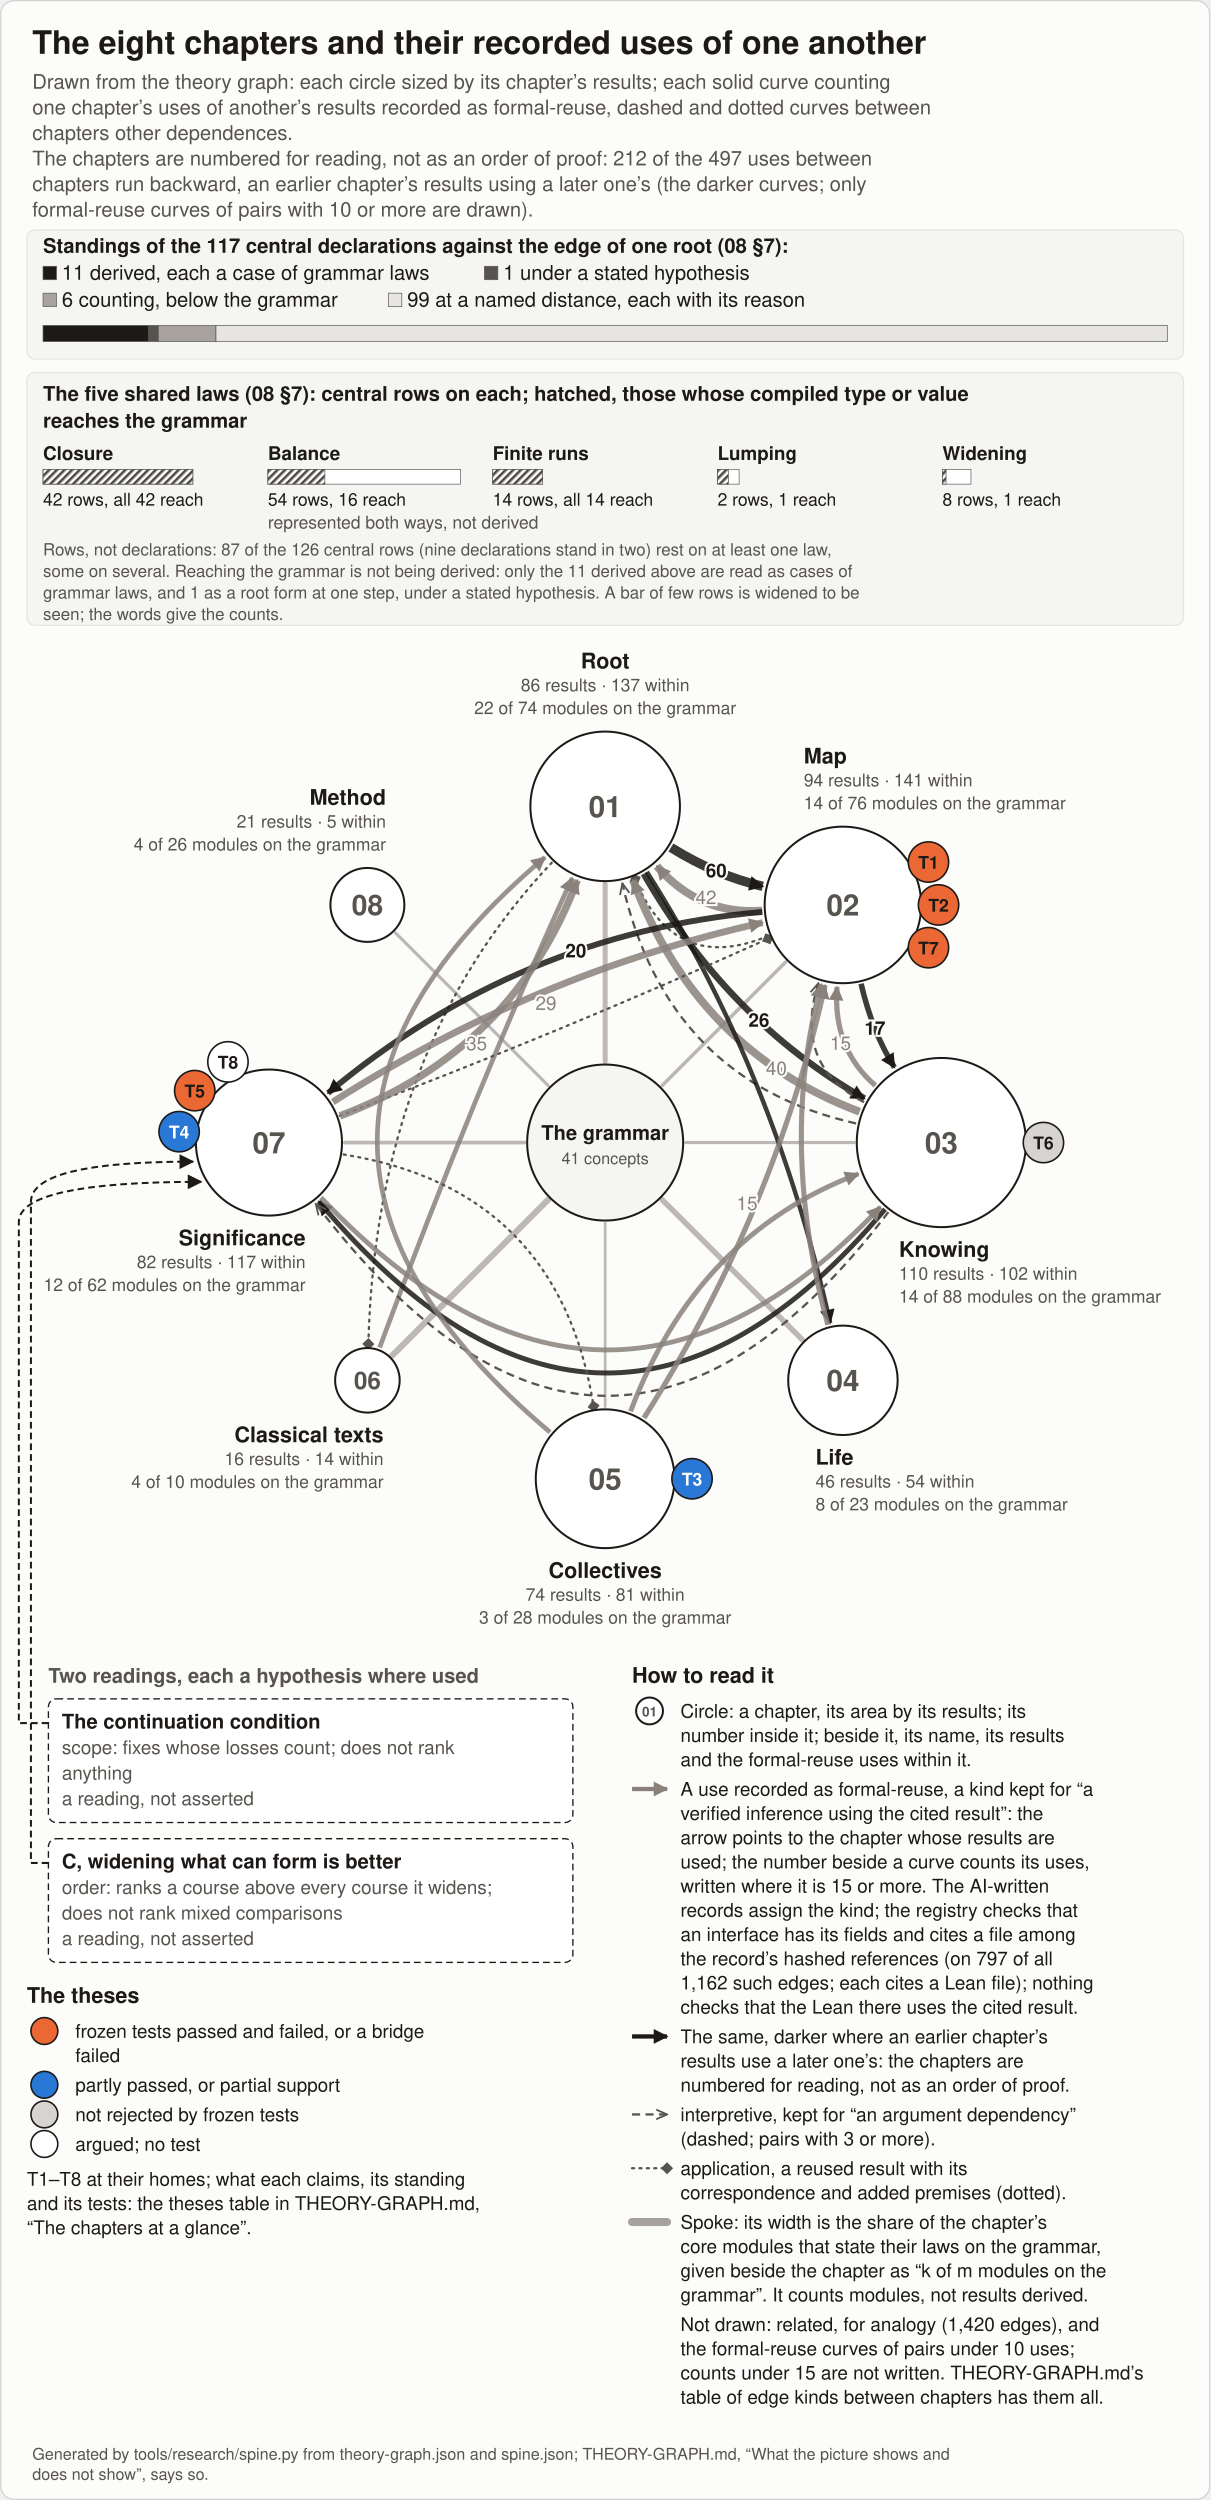
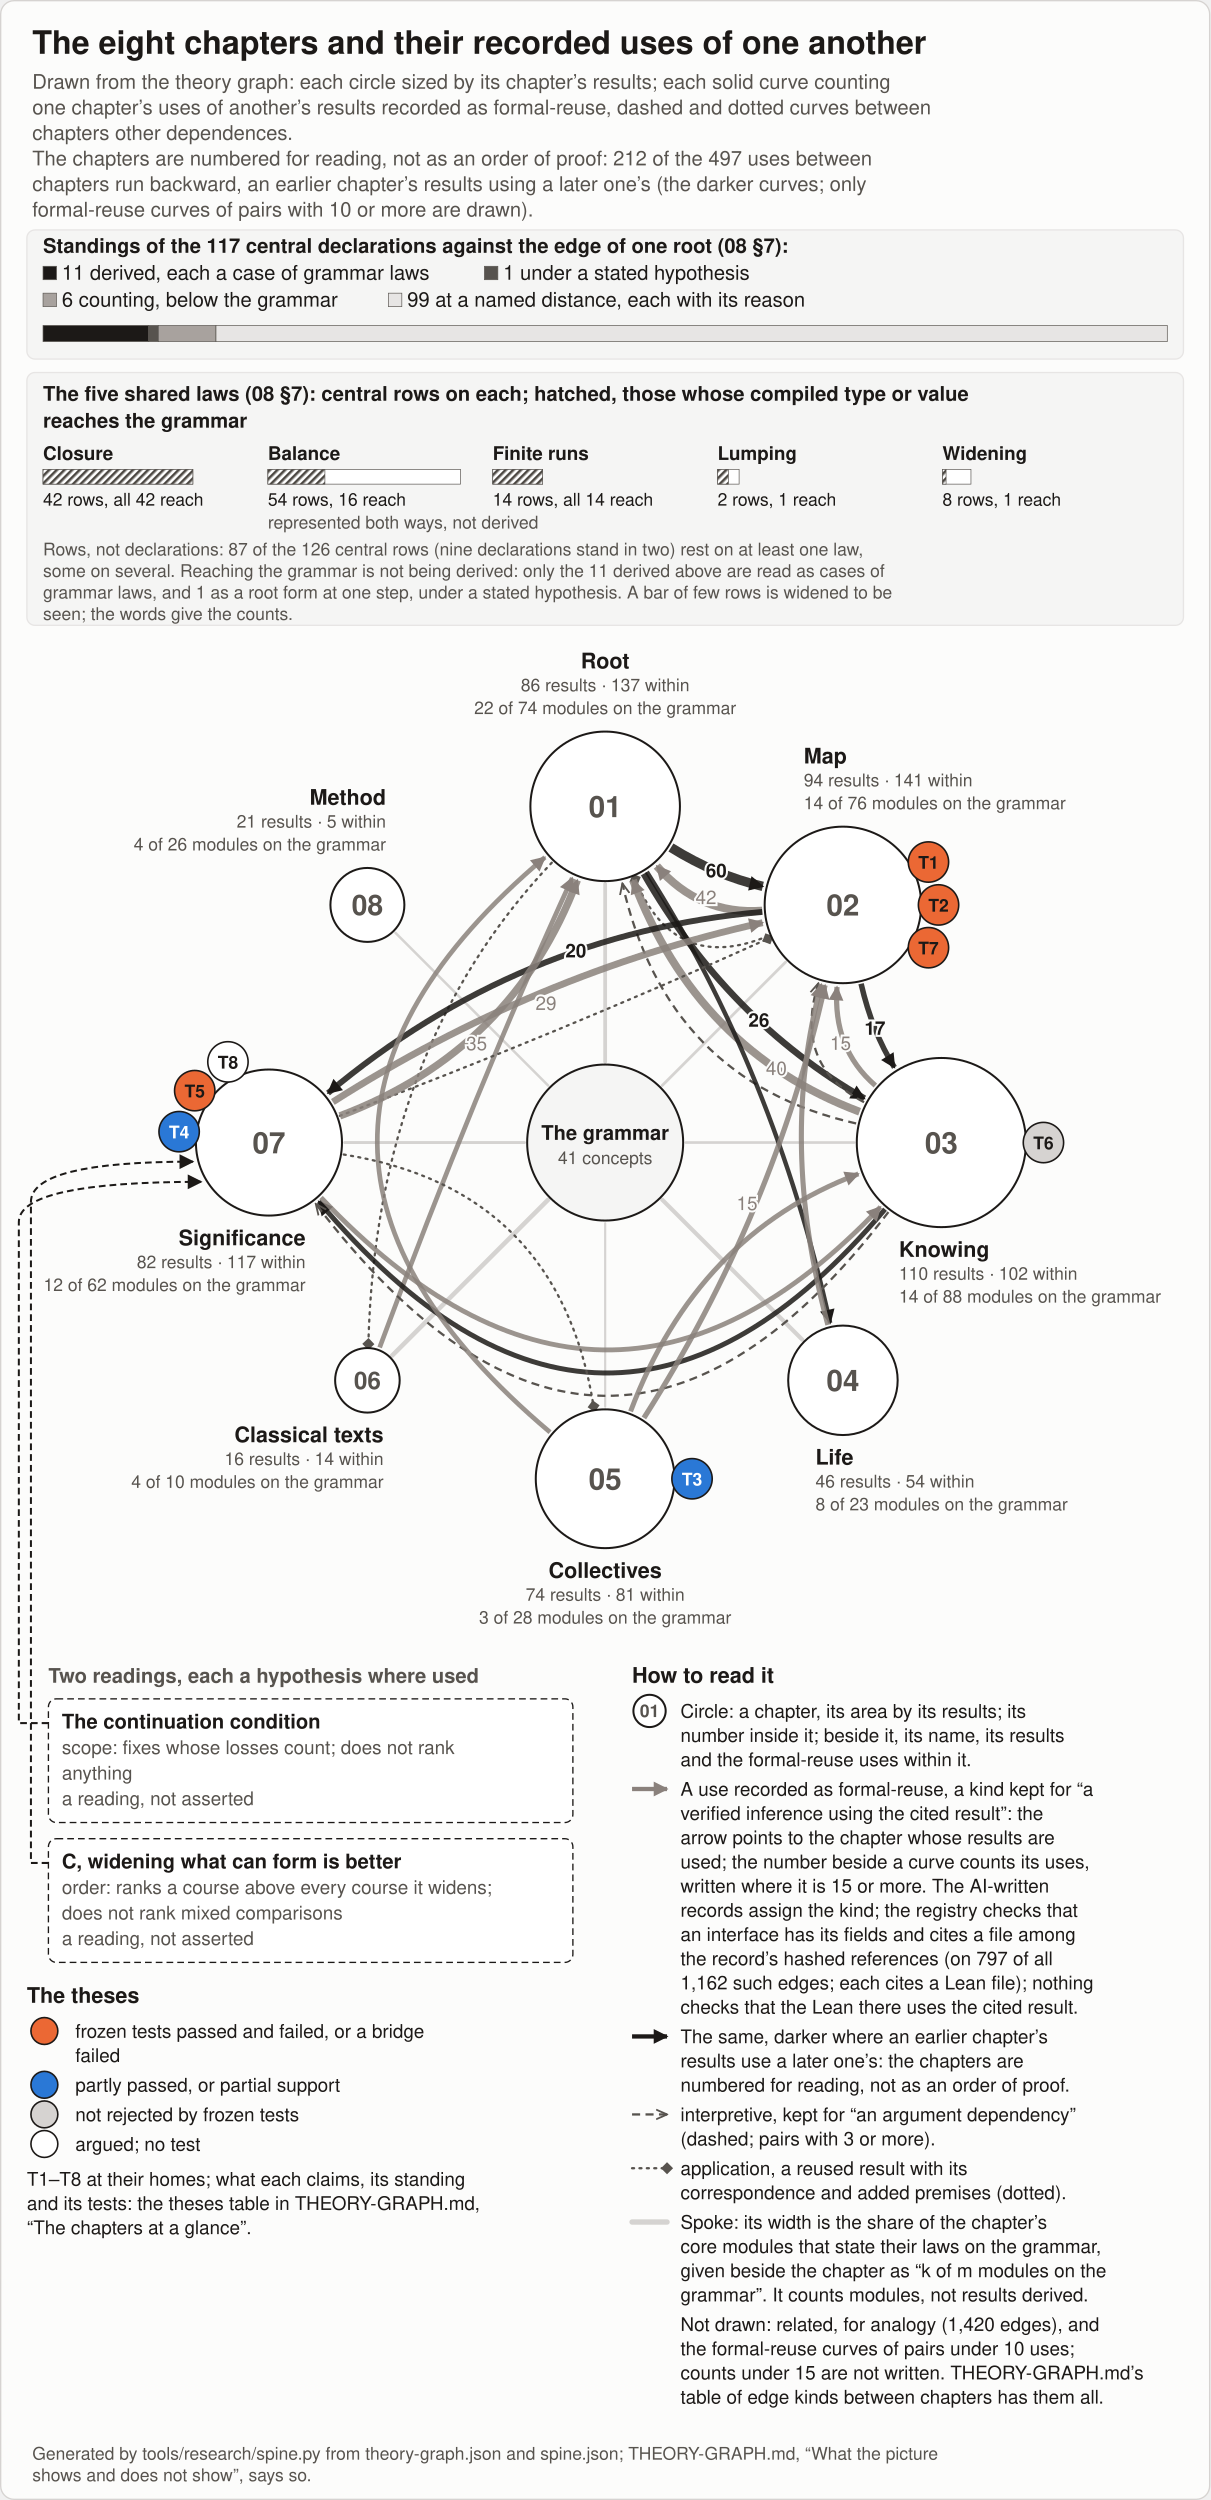
<svg xmlns="http://www.w3.org/2000/svg" viewBox="0 0 900 1859" width="900" height="1859" role="img" aria-labelledby="spine-title spine-desc" font-family="Helvetica, Arial, sans-serif">
  <defs>
    <marker id="fwd" viewBox="0 0 10 10" refX="9" refY="5" markerWidth="11" markerHeight="11" markerUnits="userSpaceOnUse" orient="auto">
      <path d="M0,0 L10,5 L0,10 z" fill="#8a817c" />
    </marker>
    <marker id="back" viewBox="0 0 10 10" refX="9" refY="5" markerWidth="11" markerHeight="11" markerUnits="userSpaceOnUse" orient="auto">
      <path d="M0,0 L10,5 L0,10 z" fill="#1c1917" />
    </marker>
    <marker id="thin" viewBox="0 0 10 10" refX="9" refY="5" markerWidth="9" markerHeight="9" markerUnits="userSpaceOnUse" orient="auto">
      <path d="M0,1 L9,5 L0,9" fill="none" stroke="#57534e" stroke-width="1.5" />
    </marker>
    <marker id="diamond" viewBox="0 0 10 10" refX="5" refY="5" markerWidth="9" markerHeight="9" markerUnits="userSpaceOnUse" orient="auto">
      <path d="M5,0 L10,5 L5,10 L0,5 z" fill="#57534e" />
    </marker>
    <pattern id="reach" width="4" height="4" patternUnits="userSpaceOnUse" patternTransform="rotate(45)">
      <rect width="4" height="4" fill="#ffffff" />
      <rect width="2" height="4" fill="#57534e" />
    </pattern>
  </defs>
  <rect x="0.5" y="0.5" width="899" height="1858" rx="10" fill="#fcfcfb" stroke="#d6d3d1" />
  <text x="24" y="40" font-size="24" font-weight="bold" text-anchor="start" fill="#1c1917">The eight chapters and their recorded uses of one another</text>
  <text x="24" y="66" font-size="15" text-anchor="start" fill="#57534e">Drawn from the theory graph: each circle sized by its chapter’s results; each solid curve counting</text>
  <text x="24" y="85" font-size="15" text-anchor="start" fill="#57534e">one chapter’s uses of another’s results recorded as formal-reuse, dashed and dotted curves between</text>
  <text x="24" y="104" font-size="15" text-anchor="start" fill="#57534e">chapters other dependences.</text>
  <text x="24" y="123" font-size="15" text-anchor="start" fill="#57534e">The chapters are numbered for reading, not as an order of proof: 212 of the 497 uses between</text>
  <text x="24" y="142" font-size="15" text-anchor="start" fill="#57534e">chapters run backward, an earlier chapter’s results using a later one’s (the darker curves; only</text>
  <text x="24" y="161" font-size="15" text-anchor="start" fill="#57534e">formal-reuse curves of pairs with 10 or more are drawn).</text>
  <rect x="20" y="171" width="860" height="96" rx="6" fill="#f5f5f4" stroke="#e7e5e4" />
  <text x="32" y="188" font-size="15" font-weight="bold" text-anchor="start" fill="#1c1917">Standings of the 117 central declarations against the edge of one root (08 §7):</text>
  <rect x="32" y="198" width="10" height="10" fill="#1c1917" stroke="#57534e" stroke-width="0.5" />
  <text x="46" y="208" font-size="15" text-anchor="start" fill="#1c1917">11 derived, each a case of grammar laws</text>
  <rect x="360.2" y="198" width="10" height="10" fill="#57534e" stroke="#57534e" stroke-width="0.5" />
  <text x="374.2" y="208" font-size="15" text-anchor="start" fill="#1c1917">1 under a stated hypothesis</text>
  <rect x="32" y="218" width="10" height="10" fill="#a8a29e" stroke="#57534e" stroke-width="0.5" />
  <text x="46" y="228" font-size="15" text-anchor="start" fill="#1c1917">6 counting, below the grammar</text>
  <rect x="288.8" y="218" width="10" height="10" fill="#e7e5e4" stroke="#57534e" stroke-width="0.5" />
  <text x="302.8" y="228" font-size="15" text-anchor="start" fill="#1c1917">99 at a named distance, each with its reason</text>
  <rect x="32" y="242" width="78.6" height="12" fill="#1c1917" stroke="#57534e" stroke-width="0.5" />
  <rect x="110.6" y="242" width="7.1" height="12" fill="#57534e" stroke="#57534e" stroke-width="0.5" />
  <rect x="117.7" y="242" width="42.9" height="12" fill="#a8a29e" stroke="#57534e" stroke-width="0.5" />
  <rect x="160.6" y="242" width="707.4" height="12" fill="#e7e5e4" stroke="#57534e" stroke-width="0.5" />
  <rect x="20" y="277" width="860" height="188" rx="6" fill="#f5f5f4" stroke="#e7e5e4" />
  <text x="32" y="298" font-size="15" font-weight="bold" text-anchor="start" fill="#1c1917">The five shared laws (08 §7): central rows on each; hatched, those whose compiled type or value</text>
  <text x="32" y="318" font-size="15" font-weight="bold" text-anchor="start" fill="#1c1917">reaches the grammar</text>
  <text x="32" y="342" font-size="14" font-weight="bold" text-anchor="start" fill="#1c1917">Closure</text>
  <rect x="32" y="349" width="111.4" height="11" fill="#ffffff" stroke="#57534e" stroke-width="0.5" />
  <rect x="32" y="349" width="111.4" height="11" fill="url(#reach)" stroke="#57534e" stroke-width="0.5" />
  <text x="32" y="376" font-size="13" text-anchor="start" fill="#1c1917">42 rows, all 42 reach</text>
  <text x="199.2" y="342" font-size="14" font-weight="bold" text-anchor="start" fill="#1c1917">Balance</text>
  <rect x="199.2" y="349" width="143.2" height="11" fill="#ffffff" stroke="#57534e" stroke-width="0.5" />
  <rect x="199.2" y="349" width="42.4" height="11" fill="url(#reach)" stroke="#57534e" stroke-width="0.5" />
  <text x="199.2" y="376" font-size="13" text-anchor="start" fill="#1c1917">54 rows, 16 reach</text>
  <text x="199.2" y="393" font-size="13" text-anchor="start" fill="#57534e">represented both ways, not derived</text>
  <text x="366.4" y="342" font-size="14" font-weight="bold" text-anchor="start" fill="#1c1917">Finite runs</text>
  <rect x="366.4" y="349" width="37.1" height="11" fill="#ffffff" stroke="#57534e" stroke-width="0.5" />
  <rect x="366.4" y="349" width="37.1" height="11" fill="url(#reach)" stroke="#57534e" stroke-width="0.5" />
  <text x="366.4" y="376" font-size="13" text-anchor="start" fill="#1c1917">14 rows, all 14 reach</text>
  <text x="533.6" y="342" font-size="14" font-weight="bold" text-anchor="start" fill="#1c1917">Lumping</text>
  <rect x="533.6" y="349" width="16" height="11" fill="#ffffff" stroke="#57534e" stroke-width="0.5" />
  <rect x="533.6" y="349" width="8" height="11" fill="url(#reach)" stroke="#57534e" stroke-width="0.5" />
  <text x="533.6" y="376" font-size="13" text-anchor="start" fill="#1c1917">2 rows, 1 reach</text>
  <text x="700.8" y="342" font-size="14" font-weight="bold" text-anchor="start" fill="#1c1917">Widening</text>
  <rect x="700.8" y="349" width="21.2" height="11" fill="#ffffff" stroke="#57534e" stroke-width="0.5" />
  <rect x="700.8" y="349" width="2.7" height="11" fill="url(#reach)" stroke="#57534e" stroke-width="0.5" />
  <text x="700.8" y="376" font-size="13" text-anchor="start" fill="#1c1917">8 rows, 1 reach</text>
-   <text x="32" y="413" font-size="12.5" text-anchor="start" fill="#57534e">Rows, not declarations: 87 of the 126 central rows (nine declarations stand in two) rest on at least one law,</text>
-   <text x="32" y="429" font-size="12.5" text-anchor="start" fill="#57534e">some on several. Reaching the grammar is not being derived: only the 11 derived above are read as cases of</text>
-   <text x="32" y="445" font-size="12.5" text-anchor="start" fill="#57534e">grammar laws, and 1 as a root form at one step, under a stated hypothesis. A bar of few rows is widened to be</text>
-   <text x="32" y="461" font-size="12.5" text-anchor="start" fill="#57534e">seen; the words give the counts.</text>
-   <line x1="450" y1="657.3" x2="450" y2="789.6" stroke="#a8a29e" stroke-opacity="0.75" stroke-width="3.7" stroke-linecap="round" />
-   <line x1="584.2" y1="715.4" x2="492.4" y2="807.2" stroke="#a8a29e" stroke-opacity="0.75" stroke-width="2.7" stroke-linecap="round" />
-   <line x1="635.1" y1="849.6" x2="510" y2="849.6" stroke="#a8a29e" stroke-opacity="0.75" stroke-width="2.4" stroke-linecap="round" />
-   <line x1="596.6" y1="996.2" x2="492.4" y2="892.1" stroke="#a8a29e" stroke-opacity="0.75" stroke-width="4.1" stroke-linecap="round" />
-   <line x1="450" y1="1046" x2="450" y2="909.6" stroke="#a8a29e" stroke-opacity="0.75" stroke-width="2" stroke-linecap="round" />
-   <line x1="291.6" y1="1008" x2="407.6" y2="892.1" stroke="#a8a29e" stroke-opacity="0.75" stroke-width="4.6" stroke-linecap="round" />
-   <line x1="256.3" y1="849.6" x2="390" y2="849.6" stroke="#a8a29e" stroke-opacity="0.75" stroke-width="2.7" stroke-linecap="round" />
-   <line x1="294.1" y1="693.7" x2="407.6" y2="807.2" stroke="#a8a29e" stroke-opacity="0.75" stroke-width="2.4" stroke-linecap="round" />
+   <text x="32" y="413" font-size="13" text-anchor="start" fill="#57534e">Rows, not declarations: 87 of the 126 central rows (nine declarations stand in two) rest on at least one law,</text>
+   <text x="32" y="429" font-size="13" text-anchor="start" fill="#57534e">some on several. Reaching the grammar is not being derived: only the 11 derived above are read as cases of</text>
+   <text x="32" y="445" font-size="13" text-anchor="start" fill="#57534e">grammar laws, and 1 as a root form at one step, under a stated hypothesis. A bar of few rows is widened to be</text>
+   <text x="32" y="461" font-size="13" text-anchor="start" fill="#57534e">seen; the words give the counts.</text>
+   <line x1="450" y1="657.3" x2="450" y2="789.6" stroke="#a8a29e" stroke-opacity="0.45" stroke-width="2.8" stroke-linecap="round" />
+   <line x1="584.2" y1="715.4" x2="492.4" y2="807.2" stroke="#a8a29e" stroke-opacity="0.45" stroke-width="2.1" stroke-linecap="round" />
+   <line x1="635.1" y1="849.6" x2="510" y2="849.6" stroke="#a8a29e" stroke-opacity="0.45" stroke-width="2" stroke-linecap="round" />
+   <line x1="596.6" y1="996.2" x2="492.4" y2="892.1" stroke="#a8a29e" stroke-opacity="0.45" stroke-width="3.1" stroke-linecap="round" />
+   <line x1="450" y1="1046" x2="450" y2="909.6" stroke="#a8a29e" stroke-opacity="0.45" stroke-width="1.6" stroke-linecap="round" />
+   <line x1="291.6" y1="1008" x2="407.6" y2="892.1" stroke="#a8a29e" stroke-opacity="0.45" stroke-width="3.4" stroke-linecap="round" />
+   <line x1="256.3" y1="849.6" x2="390" y2="849.6" stroke="#a8a29e" stroke-opacity="0.45" stroke-width="2.2" stroke-linecap="round" />
+   <line x1="294.1" y1="693.7" x2="407.6" y2="807.2" stroke="#a8a29e" stroke-opacity="0.45" stroke-width="1.9" stroke-linecap="round" />
  <circle cx="450" cy="849.6" r="58" fill="#f5f5f4" stroke="#1c1917" stroke-width="1.5" />
  <text x="450" y="847.6" font-size="15" font-weight="bold" text-anchor="middle" fill="#1c1917">The grammar</text>
-   <text x="450" y="865.6" font-size="12" text-anchor="middle" fill="#57534e">41 concepts</text>
+   <text x="450" y="865.6" font-size="13" text-anchor="middle" fill="#57534e">41 concepts</text>
  <path d="M498.9,630.2 Q532.3,651 567.2,659.1" fill="none" stroke="#1c1917" stroke-opacity="0.85" stroke-width="7" marker-end="url(#back)" />
  <path d="M566.8,677.2 Q520,680.6 488.4,644" fill="none" stroke="#8a817c" stroke-opacity="0.85" stroke-width="6" marker-end="url(#fwd)" />
  <path d="M571.2,696 Q501.7,724.9 472.3,653.9" fill="none" stroke="#57534e" stroke-width="1.7" stroke-dasharray="1.5 4" stroke-linecap="round" marker-end="url(#diamond)" />
  <path d="M478.7,649.7 Q541.1,758.6 642.8,816.9" fill="none" stroke="#1c1917" stroke-opacity="0.85" stroke-width="4.9" marker-end="url(#back)" />
  <path d="M639.2,826.7 Q518.4,781.2 470.7,654.5" fill="none" stroke="#8a817c" stroke-opacity="0.85" stroke-width="5.9" marker-end="url(#fwd)" />
  <path d="M636.6,835.4 Q495.8,803.8 462.8,656.9" fill="none" stroke="#57534e" stroke-width="1.7" stroke-dasharray="6 4" marker-end="url(#thin)" />
  <path d="M481,648.3 Q576,797.5 617.3,983.8" fill="none" stroke="#1c1917" stroke-opacity="0.85" stroke-width="3.3" marker-end="url(#back)" />
  <path d="M410.3,641.5 Q279.7,779.1 273.9,999.4" fill="none" stroke="#57534e" stroke-width="1.7" stroke-dasharray="1.5 4" stroke-linecap="round" marker-end="url(#diamond)" />
  <path d="M282.3,1002 Q353.6,809.7 425.5,652.9" fill="none" stroke="#8a817c" stroke-opacity="0.85" stroke-width="3.5" marker-end="url(#fwd)" />
  <path d="M640.3,731.5 Q648.6,767.4 665.1,793.7" fill="none" stroke="#1c1917" stroke-opacity="0.85" stroke-width="4.1" marker-end="url(#back)" />
  <path d="M650.9,807.2 Q619,779.6 622.4,733.9" fill="none" stroke="#8a817c" stroke-opacity="0.85" stroke-width="3.9" marker-end="url(#fwd)" />
  <path d="M642.5,819.6 Q589.5,791.9 608.5,731.2" fill="none" stroke="#57534e" stroke-width="1.7" stroke-dasharray="6 4" marker-end="url(#thin)" />
  <path d="M566.8,678.1 Q385.6,694.1 243.9,812.8" fill="none" stroke="#1c1917" stroke-opacity="0.85" stroke-width="4.4" marker-end="url(#back)" />
  <path d="M247.5,819.4 Q397.8,723.7 567.1,686.1" fill="none" stroke="#8a817c" stroke-opacity="0.85" stroke-width="5.1" marker-end="url(#fwd)" />
  <path d="M252.7,829.7 Q416.2,768 571,698.1" fill="none" stroke="#57534e" stroke-width="1.7" stroke-dasharray="1.5 4" stroke-linecap="round" marker-end="url(#diamond)" />
  <path d="M658.1,899.2 Q450,1145.6 237,893.4" fill="none" stroke="#1c1917" stroke-opacity="0.85" stroke-width="3.7" marker-end="url(#back)" />
  <path d="M660.6,901.3 Q450,1177.6 234.8,895.2" fill="none" stroke="#57534e" stroke-width="1.7" stroke-dasharray="6 4" marker-end="url(#thin)" />
  <path d="M238.7,890.5 Q450,1113.6 654.7,897.5" fill="none" stroke="#8a817c" stroke-opacity="0.85" stroke-width="3.6" marker-end="url(#fwd)" />
  <path d="M615.6,985.2 Q578.8,849.6 610.7,731.9" fill="none" stroke="#8a817c" stroke-opacity="0.85" stroke-width="3.8" marker-end="url(#fwd)" />
  <path d="M409,1065 Q154,849.6 405.2,637.5" fill="none" stroke="#8a817c" stroke-opacity="0.85" stroke-width="3.5" marker-end="url(#fwd)" />
  <path d="M478.8,1054.4 Q576,901.8 613.5,732.6" fill="none" stroke="#8a817c" stroke-opacity="0.85" stroke-width="3.9" marker-end="url(#fwd)" />
  <path d="M468.9,1049.5 Q518.4,918.1 638.3,872.9" fill="none" stroke="#8a817c" stroke-opacity="0.85" stroke-width="3.7" marker-end="url(#fwd)" />
  <path d="M252.7,829.8 Q381.6,781.2 429.3,654.5" fill="none" stroke="#8a817c" stroke-opacity="0.85" stroke-width="5.5" marker-end="url(#fwd)" />
  <path d="M255.6,858.5 Q415.5,884.1 441.4,1045.7" fill="none" stroke="#57534e" stroke-width="1.7" stroke-dasharray="1.5 4" stroke-linecap="round" marker-end="url(#diamond)" />
  <circle cx="450" cy="599.6" r="55.6" fill="#ffffff" stroke="#1c1917" stroke-width="1.5" />
  <text x="450" y="607.6" font-size="22" font-weight="bold" text-anchor="middle" fill="#57534e">01</text>
  <text x="450" y="497" font-size="16" font-weight="bold" text-anchor="middle" fill="#1c1917" stroke="#fcfcfb" stroke-width="3" paint-order="stroke">Root</text>
  <text x="450" y="514" font-size="13" text-anchor="middle" fill="#57534e" stroke="#fcfcfb" stroke-width="3" paint-order="stroke">86 results · 137 within</text>
  <text x="450" y="531" font-size="13" text-anchor="middle" fill="#57534e" stroke="#fcfcfb" stroke-width="3" paint-order="stroke">22 of 74 modules on the grammar</text>
  <circle cx="626.8" cy="672.9" r="58.2" fill="#ffffff" stroke="#1c1917" stroke-width="1.5" />
  <text x="626.8" y="680.8" font-size="22" font-weight="bold" text-anchor="middle" fill="#57534e">02</text>
  <text x="597.7" y="567.7" font-size="16" font-weight="bold" text-anchor="start" fill="#1c1917" stroke="#fcfcfb" stroke-width="3" paint-order="stroke">Map</text>
  <text x="597.7" y="584.7" font-size="13" text-anchor="start" fill="#57534e" stroke="#fcfcfb" stroke-width="3" paint-order="stroke">94 results · 141 within</text>
  <text x="597.7" y="601.7" font-size="13" text-anchor="start" fill="#57534e" stroke="#fcfcfb" stroke-width="3" paint-order="stroke">14 of 76 modules on the grammar</text>
  <circle cx="700" cy="849.6" r="62.9" fill="#ffffff" stroke="#1c1917" stroke-width="1.5" />
  <text x="700" y="857.6" font-size="22" font-weight="bold" text-anchor="middle" fill="#57534e">03</text>
  <text x="668.5" y="934.6" font-size="16" font-weight="bold" text-anchor="start" fill="#1c1917" stroke="#fcfcfb" stroke-width="3" paint-order="stroke">Knowing</text>
  <text x="668.5" y="951.6" font-size="13" text-anchor="start" fill="#57534e" stroke="#fcfcfb" stroke-width="3" paint-order="stroke">110 results · 102 within</text>
  <text x="668.5" y="968.6" font-size="13" text-anchor="start" fill="#57534e" stroke="#fcfcfb" stroke-width="3" paint-order="stroke">14 of 88 modules on the grammar</text>
  <circle cx="626.8" cy="1026.4" r="40.7" fill="#ffffff" stroke="#1c1917" stroke-width="1.5" />
  <text x="626.8" y="1034.3" font-size="22" font-weight="bold" text-anchor="middle" fill="#57534e">04</text>
  <text x="606.4" y="1089.1" font-size="16" font-weight="bold" text-anchor="start" fill="#1c1917" stroke="#fcfcfb" stroke-width="3" paint-order="stroke">Life</text>
  <text x="606.4" y="1106.1" font-size="13" text-anchor="start" fill="#57534e" stroke="#fcfcfb" stroke-width="3" paint-order="stroke">46 results · 54 within</text>
  <text x="606.4" y="1123.1" font-size="13" text-anchor="start" fill="#57534e" stroke="#fcfcfb" stroke-width="3" paint-order="stroke">8 of 23 modules on the grammar</text>
  <circle cx="450" cy="1099.6" r="51.6" fill="#ffffff" stroke="#1c1917" stroke-width="1.5" />
  <text x="450" y="1107.6" font-size="22" font-weight="bold" text-anchor="middle" fill="#57534e">05</text>
  <text x="450" y="1173.3" font-size="16" font-weight="bold" text-anchor="middle" fill="#1c1917" stroke="#fcfcfb" stroke-width="3" paint-order="stroke">Collectives</text>
  <text x="450" y="1190.3" font-size="13" text-anchor="middle" fill="#57534e" stroke="#fcfcfb" stroke-width="3" paint-order="stroke">74 results · 81 within</text>
  <text x="450" y="1207.3" font-size="13" text-anchor="middle" fill="#57534e" stroke="#fcfcfb" stroke-width="3" paint-order="stroke">3 of 28 modules on the grammar</text>
  <circle cx="273.2" cy="1026.4" r="24" fill="#ffffff" stroke="#1c1917" stroke-width="1.5" />
  <text x="273.2" y="1032.9" font-size="18" font-weight="bold" text-anchor="middle" fill="#57534e">06</text>
  <text x="285.2" y="1072.4" font-size="16" font-weight="bold" text-anchor="end" fill="#1c1917" stroke="#fcfcfb" stroke-width="3" paint-order="stroke">Classical texts</text>
  <text x="285.2" y="1089.4" font-size="13" text-anchor="end" fill="#57534e" stroke="#fcfcfb" stroke-width="3" paint-order="stroke">16 results · 14 within</text>
  <text x="285.2" y="1106.4" font-size="13" text-anchor="end" fill="#57534e" stroke="#fcfcfb" stroke-width="3" paint-order="stroke">4 of 10 modules on the grammar</text>
  <circle cx="200" cy="849.6" r="54.3" fill="#ffffff" stroke="#1c1917" stroke-width="1.5" />
  <text x="200" y="857.6" font-size="22" font-weight="bold" text-anchor="middle" fill="#57534e">07</text>
  <text x="227.2" y="926" font-size="16" font-weight="bold" text-anchor="end" fill="#1c1917" stroke="#fcfcfb" stroke-width="3" paint-order="stroke">Significance</text>
  <text x="227.2" y="943" font-size="13" text-anchor="end" fill="#57534e" stroke="#fcfcfb" stroke-width="3" paint-order="stroke">82 results · 117 within</text>
  <text x="227.2" y="960" font-size="13" text-anchor="end" fill="#57534e" stroke="#fcfcfb" stroke-width="3" paint-order="stroke">12 of 62 modules on the grammar</text>
  <circle cx="273.2" cy="672.9" r="27.5" fill="#ffffff" stroke="#1c1917" stroke-width="1.5" />
  <text x="273.2" y="680.4" font-size="21" font-weight="bold" text-anchor="middle" fill="#57534e">08</text>
  <text x="287" y="598.4" font-size="16" font-weight="bold" text-anchor="end" fill="#1c1917" stroke="#fcfcfb" stroke-width="3" paint-order="stroke">Method</text>
  <text x="287" y="615.4" font-size="13" text-anchor="end" fill="#57534e" stroke="#fcfcfb" stroke-width="3" paint-order="stroke">21 results · 5 within</text>
  <text x="287" y="632.4" font-size="13" text-anchor="end" fill="#57534e" stroke="#fcfcfb" stroke-width="3" paint-order="stroke">4 of 26 modules on the grammar</text>
  <circle cx="690.4" cy="641" r="15" fill="#eb6834" stroke="#1c1917" stroke-width="1.2" />
  <text x="690.4" y="646" font-size="13" font-weight="bold" text-anchor="middle" fill="#1c1917">T1</text>
  <circle cx="697.9" cy="672.9" r="15" fill="#eb6834" stroke="#1c1917" stroke-width="1.2" />
  <text x="697.9" y="677.9" font-size="13" font-weight="bold" text-anchor="middle" fill="#1c1917">T2</text>
  <circle cx="690.4" cy="704.7" r="15" fill="#eb6834" stroke="#1c1917" stroke-width="1.2" />
  <text x="690.4" y="709.7" font-size="13" font-weight="bold" text-anchor="middle" fill="#1c1917">T7</text>
  <circle cx="514.6" cy="1099.6" r="15" fill="#2a78d6" stroke="#1c1917" stroke-width="1.2" />
  <text x="514.6" y="1104.6" font-size="13" font-weight="bold" text-anchor="middle" fill="#ffffff">T3</text>
  <circle cx="133.2" cy="841.5" r="15" fill="#2a78d6" stroke="#1c1917" stroke-width="1.2" />
  <text x="133.2" y="846.5" font-size="13" font-weight="bold" text-anchor="middle" fill="#ffffff">T4</text>
  <circle cx="144.8" cy="811" r="15" fill="#eb6834" stroke="#1c1917" stroke-width="1.2" />
  <text x="144.8" y="816" font-size="13" font-weight="bold" text-anchor="middle" fill="#1c1917">T5</text>
  <circle cx="169.5" cy="789.6" r="15" fill="#ffffff" stroke="#1c1917" stroke-width="1.2" />
  <text x="169.5" y="794.6" font-size="13" font-weight="bold" text-anchor="middle" fill="#1c1917">T8</text>
  <circle cx="775.9" cy="849.6" r="15" fill="#d6d3d1" stroke="#1c1917" stroke-width="1.2" />
  <text x="775.9" y="854.6" font-size="13" font-weight="bold" text-anchor="middle" fill="#1c1917">T6</text>
  <text x="532.6" y="652.3" font-size="14" font-weight="bold" text-anchor="middle" fill="#1c1917" stroke="#fcfcfb" stroke-width="3" paint-order="stroke">60</text>
  <text x="525" y="672.3" font-size="14" text-anchor="middle" fill="#8a817c" stroke="#fcfcfb" stroke-width="3" paint-order="stroke">42</text>
  <text x="577.3" y="799.4" font-size="14" text-anchor="middle" fill="#8a817c" stroke="#fcfcfb" stroke-width="3" paint-order="stroke">40</text>
  <text x="354.4" y="780.9" font-size="14" text-anchor="middle" fill="#8a817c" stroke="#fcfcfb" stroke-width="3" paint-order="stroke">35</text>
  <text x="406" y="751" font-size="14" text-anchor="middle" fill="#8a817c" stroke="#fcfcfb" stroke-width="3" paint-order="stroke">29</text>
  <text x="564.3" y="763.5" font-size="14" font-weight="bold" text-anchor="middle" fill="#1c1917" stroke="#fcfcfb" stroke-width="3" paint-order="stroke">26</text>
  <text x="428.2" y="711.9" font-size="14" font-weight="bold" text-anchor="middle" fill="#1c1917" stroke="#fcfcfb" stroke-width="3" paint-order="stroke">20</text>
  <text x="650.6" y="769.5" font-size="14" font-weight="bold" text-anchor="middle" fill="#1c1917" stroke="#fcfcfb" stroke-width="3" paint-order="stroke">17</text>
  <text x="625" y="780.7" font-size="14" text-anchor="middle" fill="#8a817c" stroke="#fcfcfb" stroke-width="3" paint-order="stroke">15</text>
  <text x="555.5" y="899.8" font-size="14" text-anchor="middle" fill="#8a817c" stroke="#fcfcfb" stroke-width="3" paint-order="stroke">15</text>
  <text x="36" y="1251.3" font-size="15" font-weight="bold" text-anchor="start" fill="#57534e">Two readings, each a hypothesis where used</text>
  <rect x="36" y="1263.256" width="390" height="92" rx="6" fill="#ffffff" stroke="#1c1917" stroke-dasharray="5 3" />
  <text x="46" y="1285.3" font-size="15" font-weight="bold" text-anchor="start" fill="#1c1917">The continuation condition</text>
  <text x="46" y="1304.3" font-size="14" text-anchor="start" fill="#57534e">scope: fixes whose losses count; does not rank</text>
  <text x="46" y="1323.3" font-size="14" text-anchor="start" fill="#57534e">anything</text>
  <text x="46" y="1342.3" font-size="14" text-anchor="start" fill="#57534e">a reading, not asserted</text>
  <path d="M36,1281.3 L14,1281.3 L14,908.8 Q14,878.8 149.5,878.8" fill="none" stroke="#1c1917" stroke-width="1.5" stroke-dasharray="5 3" marker-end="url(#back)" />
  <rect x="36" y="1367.256" width="390" height="92" rx="6" fill="#ffffff" stroke="#1c1917" stroke-dasharray="5 3" />
  <text x="46" y="1389.3" font-size="15" font-weight="bold" text-anchor="start" fill="#1c1917">C, widening what can form is better</text>
  <text x="46" y="1408.3" font-size="14" text-anchor="start" fill="#57534e">order: ranks a course above every course it widens;</text>
  <text x="46" y="1427.3" font-size="14" text-anchor="start" fill="#57534e">does not rank mixed comparisons</text>
  <text x="46" y="1446.3" font-size="14" text-anchor="start" fill="#57534e">a reading, not asserted</text>
  <path d="M36,1385.3 L23,1385.3 L23,893.8 Q23,863.8 143.4,863.8" fill="none" stroke="#1c1917" stroke-width="1.5" stroke-dasharray="5 3" marker-end="url(#back)" />
  <text x="20" y="1489.3" font-size="16" font-weight="bold" text-anchor="start" fill="#1c1917">The theses</text>
  <circle cx="33" cy="1510.256" r="10" fill="#eb6834" stroke="#1c1917" stroke-width="1.2" />
  <text x="56" y="1515.3" font-size="14" text-anchor="start" fill="#1c1917">frozen tests passed and failed, or a bridge</text>
  <text x="56" y="1533.3" font-size="14" text-anchor="start" fill="#1c1917">failed</text>
  <circle cx="33" cy="1550.256" r="10" fill="#2a78d6" stroke="#1c1917" stroke-width="1.2" />
  <text x="56" y="1555.3" font-size="14" text-anchor="start" fill="#1c1917">partly passed, or partial support</text>
  <circle cx="33" cy="1572.256" r="10" fill="#d6d3d1" stroke="#1c1917" stroke-width="1.2" />
  <text x="56" y="1577.3" font-size="14" text-anchor="start" fill="#1c1917">not rejected by frozen tests</text>
  <circle cx="33" cy="1594.256" r="10" fill="#ffffff" stroke="#1c1917" stroke-width="1.2" />
  <text x="56" y="1599.3" font-size="14" text-anchor="start" fill="#1c1917">argued; no test</text>
  <text x="20" y="1625.3" font-size="14" text-anchor="start" fill="#1c1917">T1–T8 at their homes; what each claims, its standing</text>
  <text x="20" y="1643.3" font-size="14" text-anchor="start" fill="#1c1917">and its tests: the theses table in THEORY-GRAPH.md,</text>
  <text x="20" y="1661.3" font-size="14" text-anchor="start" fill="#1c1917">“The chapters at a glance”.</text>
  <text x="470" y="1251.3" font-size="16" font-weight="bold" text-anchor="start" fill="#1c1917">How to read it</text>
-   <circle cx="483" cy="1272.256" r="10" fill="#ffffff" stroke="#1c1917" stroke-width="1.5" />
-   <text x="483" y="1276.3" font-size="10" font-weight="bold" text-anchor="middle" fill="#57534e">01</text>
+   <circle cx="483" cy="1272.256" r="12" fill="#ffffff" stroke="#1c1917" stroke-width="1.5" />
+   <text x="483" y="1276.8" font-size="13" font-weight="bold" text-anchor="middle" fill="#57534e">01</text>
  <text x="506" y="1277.3" font-size="14" text-anchor="start" fill="#1c1917">Circle: a chapter, its area by its results; its</text>
  <text x="506" y="1295.3" font-size="14" text-anchor="start" fill="#1c1917">number inside it; beside it, its name, its results</text>
  <text x="506" y="1313.3" font-size="14" text-anchor="start" fill="#1c1917">and the formal-reuse uses within it.</text>
  <line x1="470" y1="1330.3" x2="496" y2="1330.3" stroke="#8a817c" stroke-width="3.2" marker-end="url(#fwd)" />
  <text x="506" y="1335.3" font-size="14" text-anchor="start" fill="#1c1917">A use recorded as formal-reuse, a kind kept for “a</text>
  <text x="506" y="1353.3" font-size="14" text-anchor="start" fill="#1c1917">verified inference using the cited result”: the</text>
  <text x="506" y="1371.3" font-size="14" text-anchor="start" fill="#1c1917">arrow points to the chapter whose results are</text>
  <text x="506" y="1389.3" font-size="14" text-anchor="start" fill="#1c1917">used; the number beside a curve counts its uses,</text>
  <text x="506" y="1407.3" font-size="14" text-anchor="start" fill="#1c1917">written where it is 15 or more. The AI-written</text>
  <text x="506" y="1425.3" font-size="14" text-anchor="start" fill="#1c1917">records assign the kind; the registry checks that</text>
  <text x="506" y="1443.3" font-size="14" text-anchor="start" fill="#1c1917">an interface has its fields and cites a file among</text>
  <text x="506" y="1461.3" font-size="14" text-anchor="start" fill="#1c1917">the record’s hashed references (on 797 of all</text>
  <text x="506" y="1479.3" font-size="14" text-anchor="start" fill="#1c1917">1,162 such edges; each cites a Lean file); nothing</text>
  <text x="506" y="1497.3" font-size="14" text-anchor="start" fill="#1c1917">checks that the Lean there uses the cited result.</text>
  <line x1="470" y1="1514.3" x2="496" y2="1514.3" stroke="#1c1917" stroke-width="3.2" marker-end="url(#back)" />
  <text x="506" y="1519.3" font-size="14" text-anchor="start" fill="#1c1917">The same, darker where an earlier chapter’s</text>
  <text x="506" y="1537.3" font-size="14" text-anchor="start" fill="#1c1917">results use a later one’s: the chapters are</text>
  <text x="506" y="1555.3" font-size="14" text-anchor="start" fill="#1c1917">numbered for reading, not as an order of proof.</text>
  <line x1="470" y1="1572.3" x2="496" y2="1572.3" stroke="#57534e" stroke-width="1.7" stroke-dasharray="6 4" marker-end="url(#thin)" />
  <text x="506" y="1577.3" font-size="14" text-anchor="start" fill="#1c1917">interpretive, kept for “an argument dependency”</text>
  <text x="506" y="1595.3" font-size="14" text-anchor="start" fill="#1c1917">(dashed; pairs with 3 or more).</text>
  <line x1="470" y1="1612.3" x2="496" y2="1612.3" stroke="#57534e" stroke-width="1.7" stroke-dasharray="1.5 4" stroke-linecap="round" marker-end="url(#diamond)" />
  <text x="506" y="1617.3" font-size="14" text-anchor="start" fill="#1c1917">application, a reused result with its</text>
  <text x="506" y="1635.3" font-size="14" text-anchor="start" fill="#1c1917">correspondence and added premises (dotted).</text>
-   <line x1="470" y1="1652.3" x2="496" y2="1652.3" stroke="#a8a29e" stroke-width="6" stroke-linecap="round" />
+   <line x1="470" y1="1652.3" x2="496" y2="1652.3" stroke="#a8a29e" stroke-opacity="0.45" stroke-width="4" stroke-linecap="round" />
  <text x="506" y="1657.3" font-size="14" text-anchor="start" fill="#1c1917">Spoke: its width is the share of the chapter’s</text>
  <text x="506" y="1675.3" font-size="14" text-anchor="start" fill="#1c1917">core modules that state their laws on the grammar,</text>
  <text x="506" y="1693.3" font-size="14" text-anchor="start" fill="#1c1917">given beside the chapter as “k of m modules on the</text>
  <text x="506" y="1711.3" font-size="14" text-anchor="start" fill="#1c1917">grammar”. It counts modules, not results derived.</text>
  <text x="506" y="1733.3" font-size="14" text-anchor="start" fill="#1c1917">Not drawn: related, for analogy (1,420 edges), and</text>
  <text x="506" y="1751.3" font-size="14" text-anchor="start" fill="#1c1917">the formal-reuse curves of pairs under 10 uses;</text>
  <text x="506" y="1769.3" font-size="14" text-anchor="start" fill="#1c1917">counts under 15 are not written. THEORY-GRAPH.md’s</text>
  <text x="506" y="1787.3" font-size="14" text-anchor="start" fill="#1c1917">table of edge kinds between chapters has them all.</text>
-   <text x="24" y="1829" font-size="12" text-anchor="start" fill="#57534e">Generated by tools/research/spine.py from theory-graph.json and spine.json; THEORY-GRAPH.md, “What the picture shows and</text>
-   <text x="24" y="1844" font-size="12" text-anchor="start" fill="#57534e">does not show”, says so.</text>
+   <text x="24" y="1829" font-size="13" text-anchor="start" fill="#57534e">Generated by tools/research/spine.py from theory-graph.json and spine.json; THEORY-GRAPH.md, “What the picture</text>
+   <text x="24" y="1845" font-size="13" text-anchor="start" fill="#57534e">shows and does not show”, says so.</text>
</svg>
